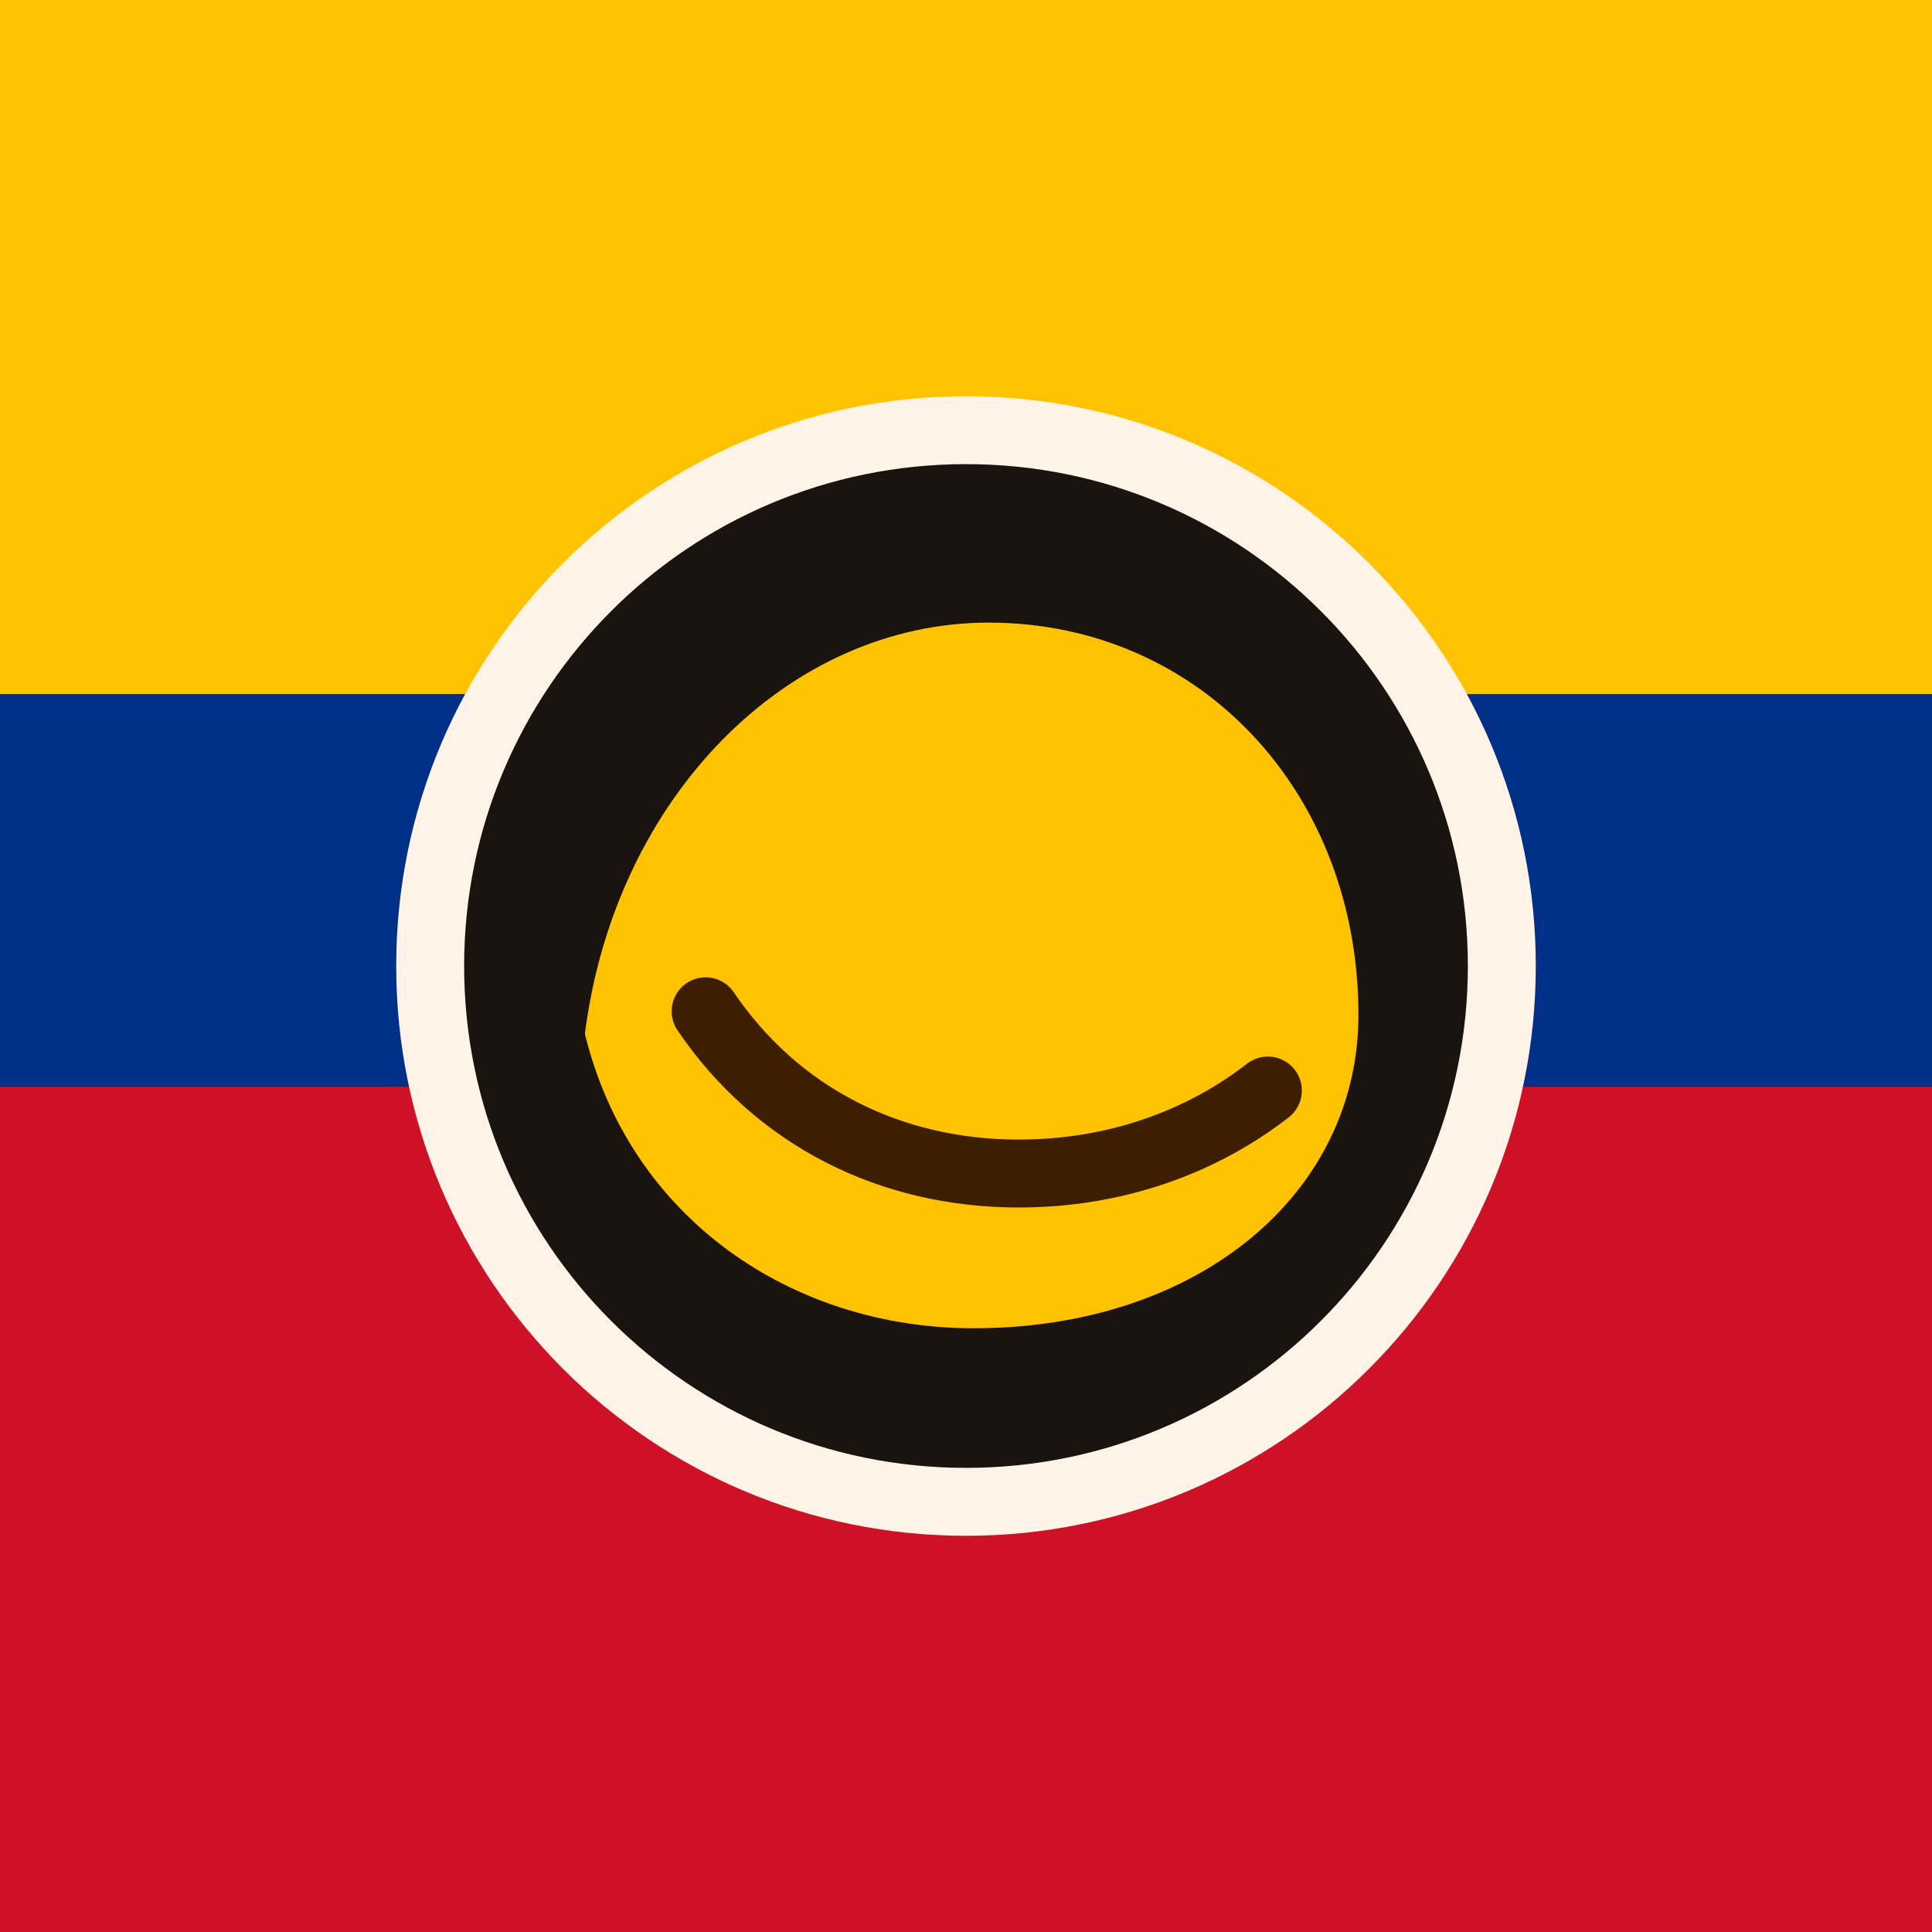
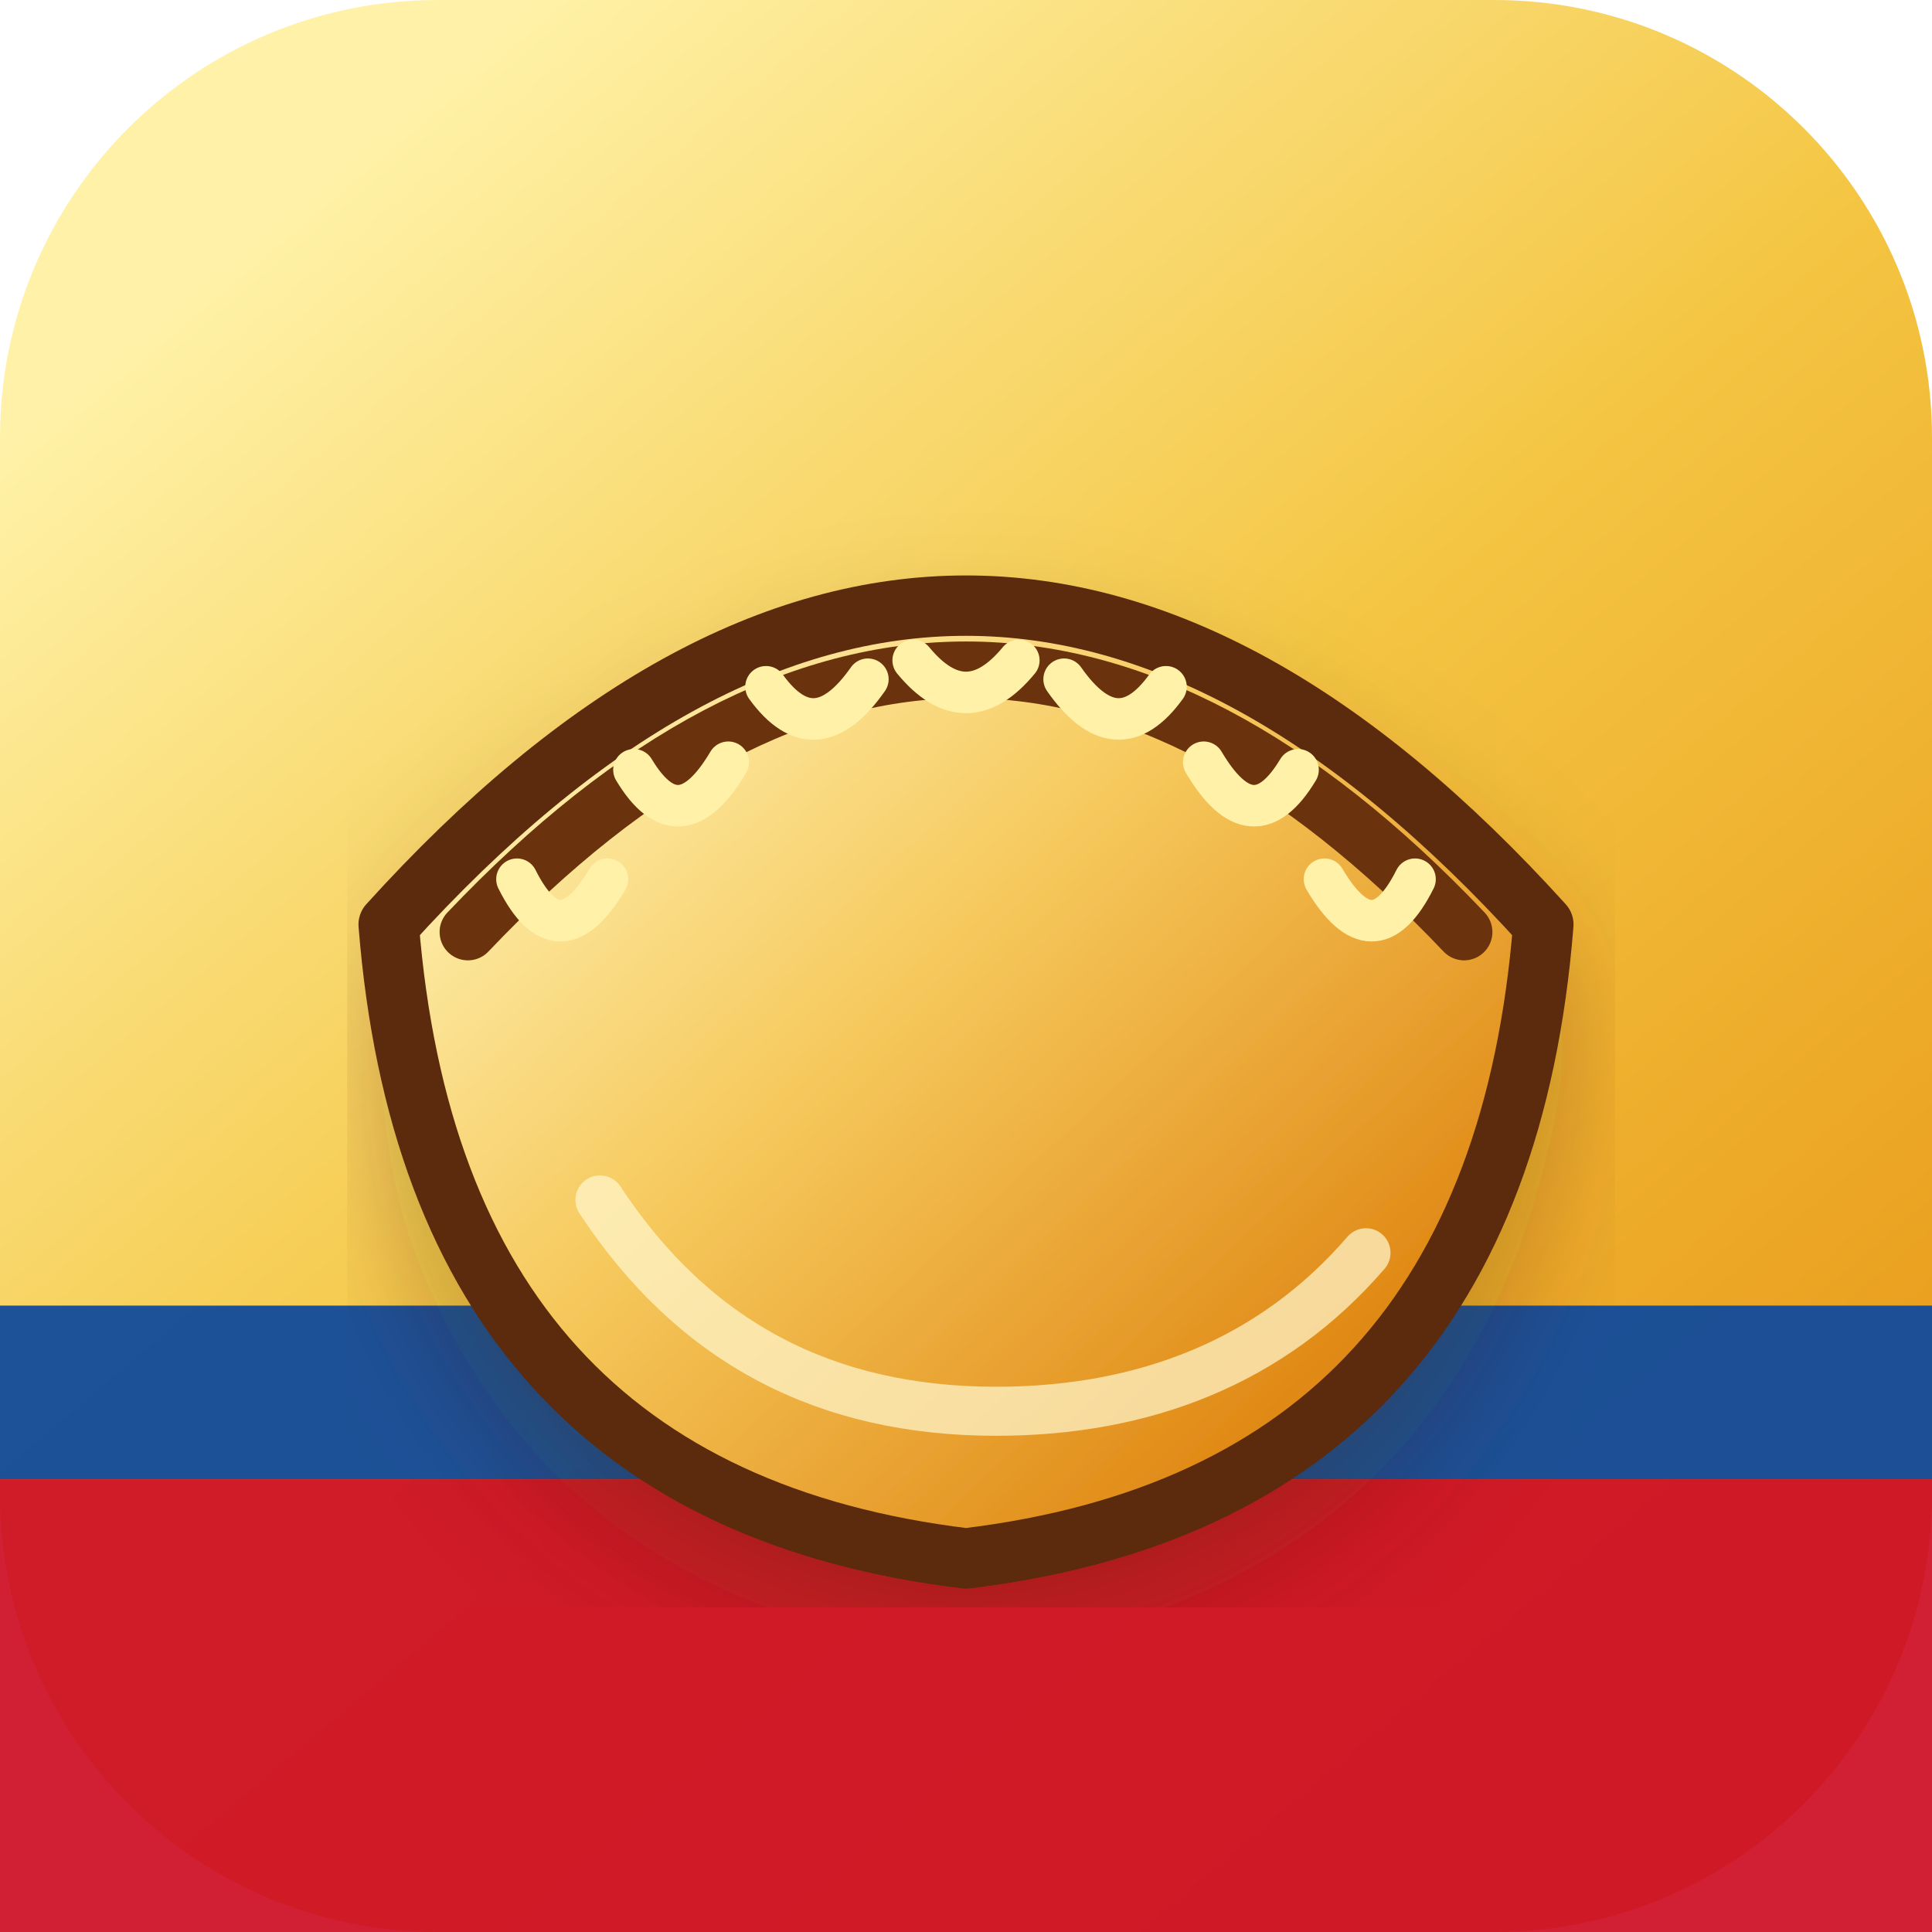
- <svg xmlns="http://www.w3.org/2000/svg" viewBox="0 0 512 512">
-   <rect width="512" height="512" rx="112" fill="#0D0A08" />
-   <path d="M0 0h512v184H0z" fill="#FFC200" />
-   <path d="M0 184h512v104H0z" fill="#003087" />
-   <path d="M0 288h512v224H0z" fill="#CE1126" />
-   <circle cx="256" cy="256" r="142" fill="#1A1410" stroke="#FFF3E8" stroke-width="18" />
-   <path d="M155 274c8-63 54-109 107-109 56 0 98 45 98 104 0 47-42 83-102 83-48 0-91-29-103-78z" fill="#FFC200" />
-   <path d="M187 268c19 28 49 43 83 43 25 0 48-8 66-22" fill="none" stroke="#3D1F00" stroke-width="18" stroke-linecap="round" />
+ <svg xmlns="http://www.w3.org/2000/svg" viewBox="0 0 512 512" role="img" aria-labelledby="title desc">
+   <defs>
+     <linearGradient id="bg" x1="80" y1="48" x2="432" y2="464" gradientUnits="userSpaceOnUse">
+       <stop stop-color="#FFF2A8" />
+       <stop offset=".5" stop-color="#F4C542" />
+       <stop offset="1" stop-color="#E99A1A" />
+     </linearGradient>
+     <linearGradient id="dough" x1="160" y1="150" x2="360" y2="365" gradientUnits="userSpaceOnUse">
+       <stop stop-color="#FFF4B9" />
+       <stop offset=".46" stop-color="#F6C95D" />
+       <stop offset="1" stop-color="#DF8612" />
+     </linearGradient>
+     <filter id="shadow" x="92" y="100" width="336" height="326" filterUnits="userSpaceOnUse">
+       <feDropShadow dx="0" dy="18" stdDeviation="16" flood-color="#4B2100" flood-opacity=".26" />
+     </filter>
+   </defs>
+   <rect width="512" height="512" rx="116" fill="url(#bg)" />
+   <path d="M0 392h512v120H0z" fill="#CE1126" opacity=".94" />
+   <path d="M0 346h512v46H0z" fill="#144C9A" opacity=".96" />
+   <g filter="url(#shadow)">
+     <path d="M103 245Q256 76 409 245q-12 151-153 168Q115 396 103 245Z" fill="url(#dough)" stroke="#5B2B08" stroke-width="16" stroke-linejoin="round" />
+     <path d="M124 247Q256 108 388 247" fill="none" stroke="#6A3208" stroke-width="15" stroke-linecap="round" />
+     <path d="M137 233q11 22 24 0m7-29q12 20 25-2m10-20q13 18 27-2m12-5q14 17 28 0m12 5q14 20 27 2m10 20q13 22 25 2m7 29q13 22 24 0" fill="none" stroke="#FFF1A8" stroke-width="11" stroke-linecap="round" />
+     <path d="M159 318c25 38 60 56 105 56 39 0 73-13 98-42" fill="none" stroke="#FFF7CD" stroke-width="13" stroke-linecap="round" opacity=".72" />
+   </g>
</svg>
